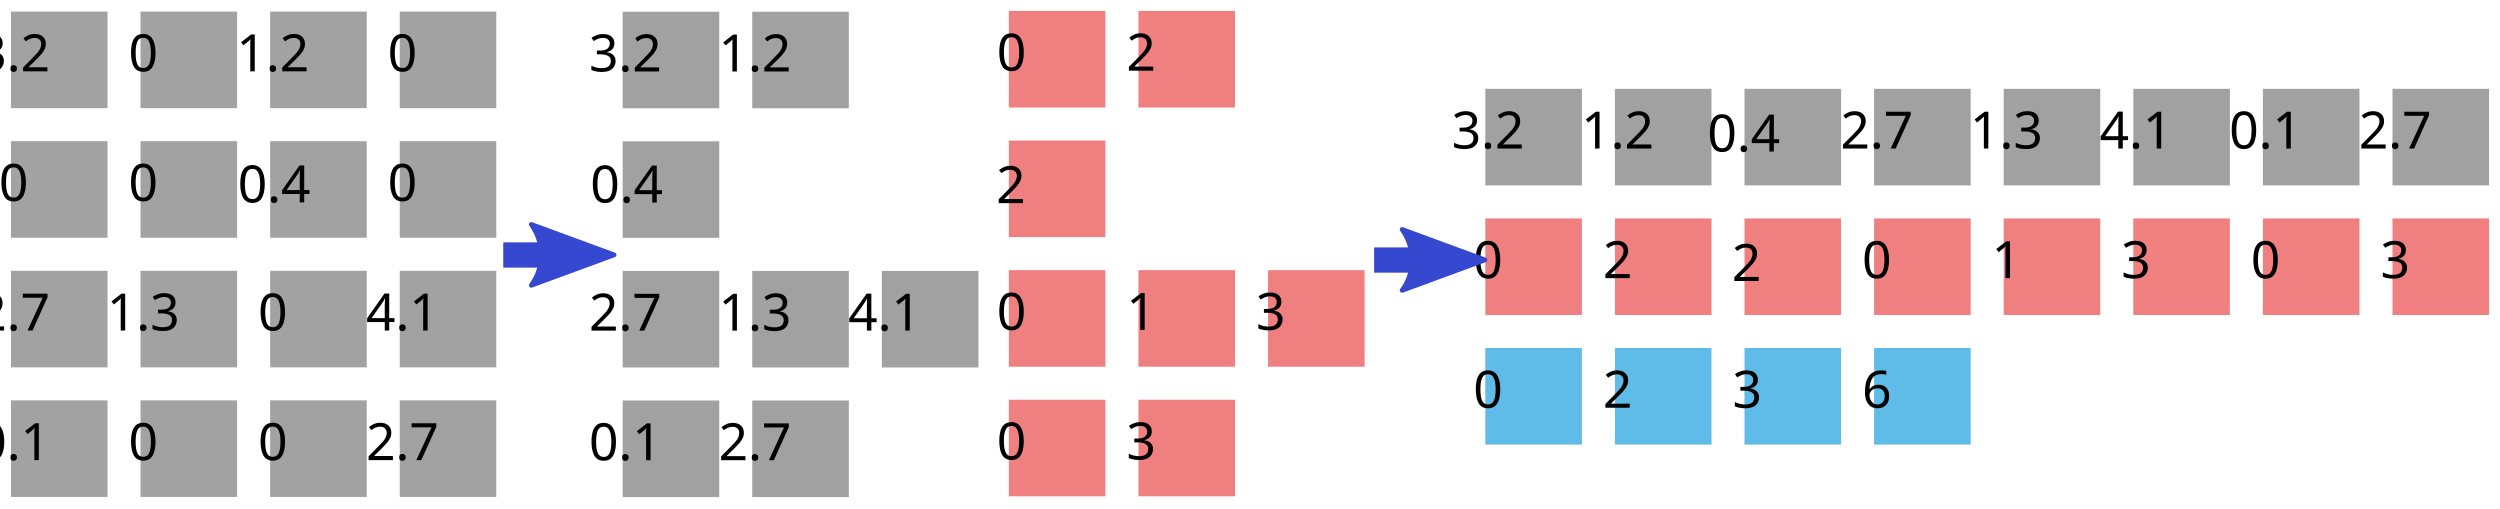
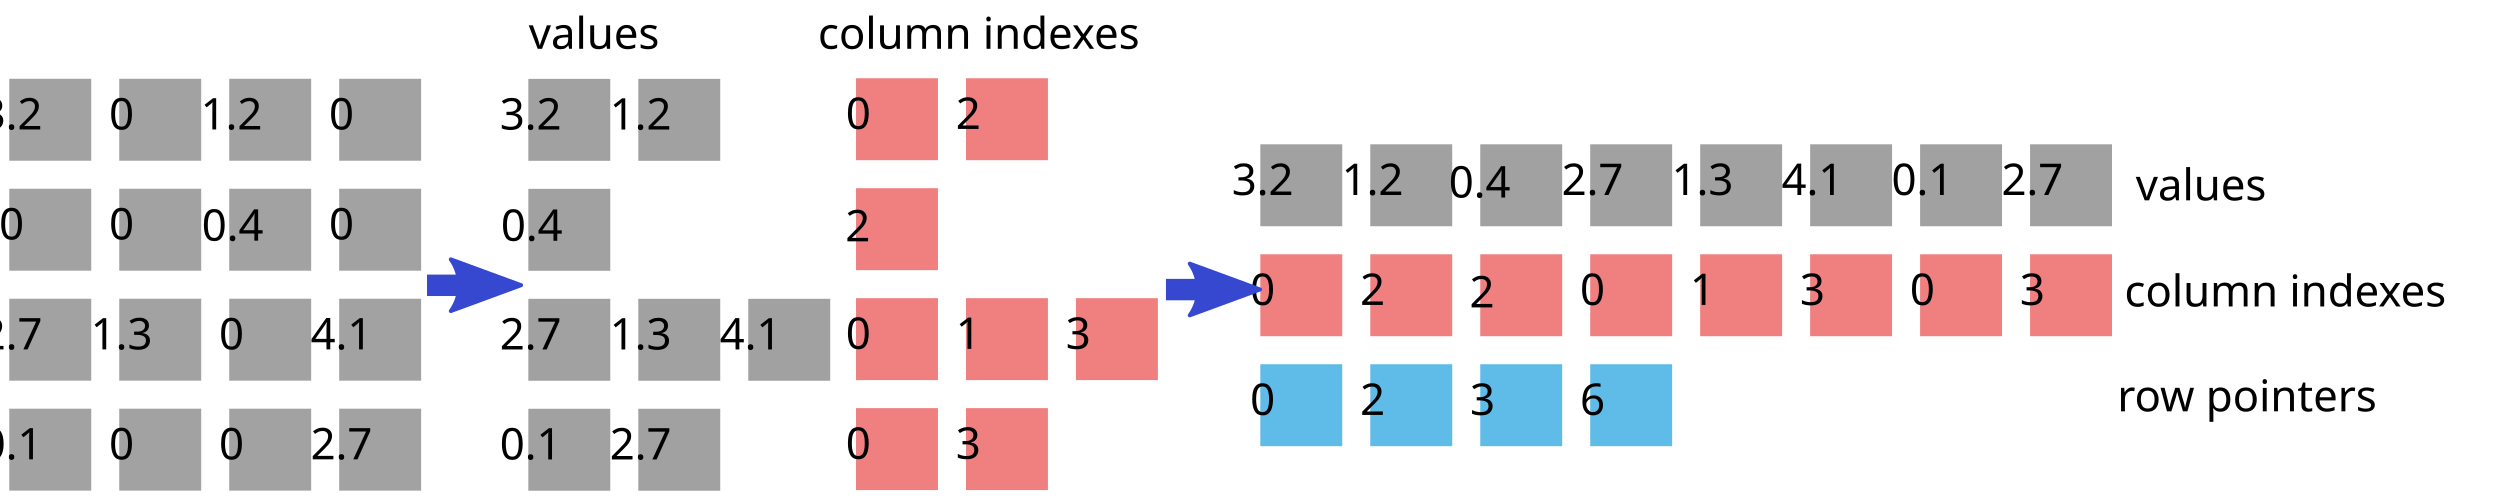
- <svg xmlns="http://www.w3.org/2000/svg" width="296.98mm" height="60.348mm" viewBox="0 0 296.98 60.348" version="1.1" id="svg8">
+ <svg xmlns="http://www.w3.org/2000/svg" width="350mm" height="70mm" viewBox="0 0 350 70" version="1.1" id="svg8">
  <defs id="defs2">
    <marker orient="auto" refY="0" refX="0" id="Arrow2Send" style="overflow:visible">
      <path id="path1296" style="fill:#3647d0;fill-opacity:1;fill-rule:evenodd;stroke:#3647d0;stroke-width:0.625;stroke-linejoin:round;stroke-opacity:1" d="M 8.719,4.034 -2.207,0.016 8.719,-4.002 c -1.745,2.372 -1.735,5.617 -6e-7,8.035 z" transform="matrix(-0.3,0,0,-0.3,0.69,0)" />
    </marker>
    <marker orient="auto" refY="0" refX="0" id="Arrow2Send-3" style="overflow:visible">
      <path id="path1296-6" style="fill:#3647d0;fill-opacity:1;fill-rule:evenodd;stroke:#3647d0;stroke-width:0.625;stroke-linejoin:round;stroke-opacity:1" d="M 8.719,4.034 -2.207,0.016 8.719,-4.002 c -1.745,2.372 -1.735,5.617 -6e-7,8.035 z" transform="matrix(-0.3,0,0,-0.3,0.69,0)" />
    </marker>
  </defs>
-   <g id="layer1" transform="translate(-0.02229571,-86.60197)">
+   <g id="layer1" transform="translate(-0.02229571,-76.94989)">
    <g id="g5578" style="opacity:0.99">
      <rect style="opacity:0.99;fill:#a0a0a0;fill-opacity:1;stroke:#000000;stroke-width:2.601;stroke-linejoin:round;stroke-miterlimit:4;stroke-dasharray:none;stroke-opacity:0" id="rect5243" width="11.471" height="11.471" x="1.323" y="87.979" />
      <text xml:space="preserve" style="font-style:normal;font-weight:normal;font-size:6.118px;line-height:125%;font-family:sans-serif;text-align:center;letter-spacing:0px;word-spacing:0px;text-anchor:middle;fill:#000000;fill-opacity:1;stroke:none;stroke-width:1.147px;stroke-linecap:butt;stroke-linejoin:miter;stroke-opacity:1" x="7.212" y="95.075" id="text5247">
        <tspan id="tspan5245" x="7.212" y="95.075" style="stroke-width:1.147px">3.2</tspan>
      </text>
    </g>
    <g id="g5598" transform="translate(0,-0.08429011)" style="opacity:0.99">
      <rect style="opacity:0.99;fill:#a0a0a0;fill-opacity:1;stroke:#000000;stroke-width:2.601;stroke-linejoin:round;stroke-miterlimit:4;stroke-dasharray:none;stroke-opacity:0" id="rect5251" width="11.471" height="11.471" x="1.323" y="103.458" />
      <text xml:space="preserve" style="font-style:normal;font-weight:normal;font-size:6.118px;line-height:125%;font-family:sans-serif;text-align:center;letter-spacing:0px;word-spacing:0px;text-anchor:middle;fill:#000000;fill-opacity:1;stroke:none;stroke-width:1.147px;stroke-linecap:butt;stroke-linejoin:miter;stroke-opacity:1" x="7.212" y="110.554" id="text5255">
        <tspan id="tspan5253" x="7.212" y="110.554" style="stroke-width:1.147px">0</tspan>
      </text>
    </g>
    <g id="g5643" transform="translate(0,-0.168565)" style="opacity:0.99">
      <rect style="opacity:0.99;fill:#a0a0a0;fill-opacity:1;stroke:#000000;stroke-width:2.601;stroke-linejoin:round;stroke-miterlimit:4;stroke-dasharray:none;stroke-opacity:0" id="rect5259" width="11.471" height="11.471" x="1.323" y="118.938" />
      <text xml:space="preserve" style="font-style:normal;font-weight:normal;font-size:6.118px;line-height:125%;font-family:sans-serif;text-align:center;letter-spacing:0px;word-spacing:0px;text-anchor:middle;fill:#000000;fill-opacity:1;stroke:none;stroke-width:1.147px;stroke-linecap:butt;stroke-linejoin:miter;stroke-opacity:1" x="7.212" y="126.033" id="text5263">
        <tspan id="tspan5261" x="7.212" y="126.033" style="stroke-width:1.147px">2.7</tspan>
      </text>
    </g>
    <g id="g5638" transform="translate(0,-0.2528474)" style="opacity:0.99">
      <rect style="opacity:0.99;fill:#a0a0a0;fill-opacity:1;stroke:#000000;stroke-width:2.601;stroke-linejoin:round;stroke-miterlimit:4;stroke-dasharray:none;stroke-opacity:0" id="rect5267" width="11.471" height="11.471" x="1.323" y="134.417" />
      <text xml:space="preserve" style="font-style:normal;font-weight:normal;font-size:6.118px;line-height:125%;font-family:sans-serif;text-align:center;letter-spacing:0px;word-spacing:0px;text-anchor:middle;fill:#000000;fill-opacity:1;stroke:none;stroke-width:1.147px;stroke-linecap:butt;stroke-linejoin:miter;stroke-opacity:1" x="7.212" y="141.513" id="text5271">
        <tspan id="tspan5269" x="7.212" y="141.513" style="stroke-width:1.147px">0.1</tspan>
      </text>
    </g>
    <g id="g5583" transform="translate(-0.08428379)" style="opacity:0.99">
      <rect style="opacity:0.99;fill:#a0a0a0;fill-opacity:1;stroke:#000000;stroke-width:2.601;stroke-linejoin:round;stroke-miterlimit:4;stroke-dasharray:none;stroke-opacity:0" id="rect5275" width="11.471" height="11.471" x="16.802" y="87.979" />
      <text xml:space="preserve" style="font-style:normal;font-weight:normal;font-size:6.118px;line-height:125%;font-family:sans-serif;text-align:center;letter-spacing:0px;word-spacing:0px;text-anchor:middle;fill:#000000;fill-opacity:1;stroke:none;stroke-width:1.147px;stroke-linecap:butt;stroke-linejoin:miter;stroke-opacity:1" x="22.691" y="95.075" id="text5279">
        <tspan id="tspan5277" x="22.691" y="95.075" style="stroke-width:1.147px">0</tspan>
      </text>
    </g>
    <g id="g7187" style="opacity:0.99">
      <rect style="opacity:0.99;fill:#a0a0a0;fill-opacity:1;stroke:#000000;stroke-width:2.601;stroke-linejoin:round;stroke-miterlimit:4;stroke-dasharray:none;stroke-opacity:0" id="rect5283" width="11.471" height="11.471" x="16.718" y="103.374" />
      <text xml:space="preserve" style="font-style:normal;font-weight:normal;font-size:6.118px;line-height:125%;font-family:sans-serif;text-align:center;letter-spacing:0px;word-spacing:0px;text-anchor:middle;fill:#000000;fill-opacity:1;stroke:none;stroke-width:1.147px;stroke-linecap:butt;stroke-linejoin:miter;stroke-opacity:1" x="22.607" y="110.47" id="text5287">
        <tspan id="tspan5285" x="22.607" y="110.47" style="stroke-width:1.147px">0</tspan>
      </text>
    </g>
    <g id="g5648" transform="translate(-0.08428379,-0.168565)" style="opacity:0.99">
      <rect style="opacity:0.99;fill:#a0a0a0;fill-opacity:1;stroke:#000000;stroke-width:2.601;stroke-linejoin:round;stroke-miterlimit:4;stroke-dasharray:none;stroke-opacity:0" id="rect5291" width="11.471" height="11.471" x="16.802" y="118.938" />
      <text xml:space="preserve" style="font-style:normal;font-weight:normal;font-size:6.118px;line-height:125%;font-family:sans-serif;text-align:center;letter-spacing:0px;word-spacing:0px;text-anchor:middle;fill:#000000;fill-opacity:1;stroke:none;stroke-width:1.147px;stroke-linecap:butt;stroke-linejoin:miter;stroke-opacity:1" x="22.691" y="126.033" id="text5295">
        <tspan id="tspan5293" x="22.691" y="126.033" style="stroke-width:1.147px">1.3</tspan>
      </text>
    </g>
    <g id="g5633" transform="translate(-0.08428379,-0.2528474)" style="opacity:0.99">
      <rect style="opacity:0.99;fill:#a0a0a0;fill-opacity:1;stroke:#000000;stroke-width:2.601;stroke-linejoin:round;stroke-miterlimit:4;stroke-dasharray:none;stroke-opacity:0" id="rect5299" width="11.471" height="11.471" x="16.802" y="134.417" />
      <text xml:space="preserve" style="font-style:normal;font-weight:normal;font-size:6.118px;line-height:125%;font-family:sans-serif;text-align:center;letter-spacing:0px;word-spacing:0px;text-anchor:middle;fill:#000000;fill-opacity:1;stroke:none;stroke-width:1.147px;stroke-linecap:butt;stroke-linejoin:miter;stroke-opacity:1" x="22.691" y="141.513" id="text5303">
        <tspan id="tspan5301" x="22.691" y="141.513" style="stroke-width:1.147px">0</tspan>
      </text>
    </g>
    <g id="g5588" transform="translate(-0.1685663)" style="opacity:0.99">
      <rect style="opacity:0.99;fill:#a0a0a0;fill-opacity:1;stroke:#000000;stroke-width:2.601;stroke-linejoin:round;stroke-miterlimit:4;stroke-dasharray:none;stroke-opacity:0" id="rect5307" width="11.471" height="11.471" x="32.281" y="87.979" />
      <text xml:space="preserve" style="font-style:normal;font-weight:normal;font-size:6.118px;line-height:125%;font-family:sans-serif;text-align:center;letter-spacing:0px;word-spacing:0px;text-anchor:middle;fill:#000000;fill-opacity:1;stroke:none;stroke-width:1.147px;stroke-linecap:butt;stroke-linejoin:miter;stroke-opacity:1" x="38.17" y="95.075" id="text5311">
        <tspan id="tspan5309" x="38.17" y="95.075" style="stroke-width:1.147px">1.2</tspan>
      </text>
    </g>
    <g id="g7182" transform="translate(0.1564116,0.1781458)" style="opacity:0.99">
      <rect y="103.196" x="31.956" height="11.471" width="11.471" id="rect7177" style="opacity:0.99;fill:#a0a0a0;fill-opacity:1;stroke:#000000;stroke-width:2.601;stroke-linejoin:round;stroke-miterlimit:4;stroke-dasharray:none;stroke-opacity:0" />
      <text xml:space="preserve" style="font-style:normal;font-weight:normal;font-size:6.118px;line-height:125%;font-family:sans-serif;text-align:center;letter-spacing:0px;word-spacing:0px;text-anchor:middle;fill:#000000;fill-opacity:1;stroke:none;stroke-width:1.147px;stroke-linecap:butt;stroke-linejoin:miter;stroke-opacity:0" x="38.002" y="110.47" id="text5319">
        <tspan id="tspan5317" x="38.002" y="110.47" style="stroke:none;stroke-width:1.147px;stroke-opacity:0">0.4</tspan>
      </text>
    </g>
    <g id="g5653" transform="translate(-0.1685663,-0.168565)" style="opacity:0.99">
      <rect style="opacity:0.99;fill:#a0a0a0;fill-opacity:1;stroke:#000000;stroke-width:2.601;stroke-linejoin:round;stroke-miterlimit:4;stroke-dasharray:none;stroke-opacity:0" id="rect5323" width="11.471" height="11.471" x="32.281" y="118.938" />
      <text xml:space="preserve" style="font-style:normal;font-weight:normal;font-size:6.118px;line-height:125%;font-family:sans-serif;text-align:center;letter-spacing:0px;word-spacing:0px;text-anchor:middle;fill:#000000;fill-opacity:1;stroke:none;stroke-width:1.147px;stroke-linecap:butt;stroke-linejoin:miter;stroke-opacity:1" x="38.17" y="126.033" id="text5327">
        <tspan id="tspan5325" x="38.17" y="126.033" style="stroke-width:1.147px">0</tspan>
      </text>
    </g>
    <g id="g5628" transform="translate(-0.1685663,-0.2528474)" style="opacity:0.99">
      <rect style="opacity:0.99;fill:#a0a0a0;fill-opacity:1;stroke:#000000;stroke-width:2.601;stroke-linejoin:round;stroke-miterlimit:4;stroke-dasharray:none;stroke-opacity:0" id="rect5331" width="11.471" height="11.471" x="32.281" y="134.417" />
      <text xml:space="preserve" style="font-style:normal;font-weight:normal;font-size:6.118px;line-height:125%;font-family:sans-serif;text-align:center;letter-spacing:0px;word-spacing:0px;text-anchor:middle;fill:#000000;fill-opacity:1;stroke:none;stroke-width:1.147px;stroke-linecap:butt;stroke-linejoin:miter;stroke-opacity:1" x="38.17" y="141.513" id="text5335">
        <tspan id="tspan5333" x="38.17" y="141.513" style="stroke-width:1.147px">0</tspan>
      </text>
    </g>
    <g id="g5593" transform="translate(-0.2528487)" style="opacity:0.99">
      <rect style="opacity:0.99;fill:#a0a0a0;fill-opacity:1;stroke:#000000;stroke-width:2.601;stroke-linejoin:round;stroke-miterlimit:4;stroke-dasharray:none;stroke-opacity:0" id="rect5339" width="11.471" height="11.471" x="47.761" y="87.979" />
      <text xml:space="preserve" style="font-style:normal;font-weight:normal;font-size:6.118px;line-height:125%;font-family:sans-serif;text-align:center;letter-spacing:0px;word-spacing:0px;text-anchor:middle;fill:#000000;fill-opacity:1;stroke:none;stroke-width:1.147px;stroke-linecap:butt;stroke-linejoin:miter;stroke-opacity:1" x="53.649" y="95.075" id="text5343">
        <tspan id="tspan5341" x="53.649" y="95.075" style="stroke-width:1.147px">0</tspan>
      </text>
    </g>
    <g id="g5613" transform="translate(-0.2528487,-0.08429011)" style="opacity:0.99">
      <rect style="opacity:0.99;fill:#a0a0a0;fill-opacity:1;stroke:#000000;stroke-width:2.601;stroke-linejoin:round;stroke-miterlimit:4;stroke-dasharray:none;stroke-opacity:0" id="rect5347" width="11.471" height="11.471" x="47.761" y="103.458" />
      <text xml:space="preserve" style="font-style:normal;font-weight:normal;font-size:6.118px;line-height:125%;font-family:sans-serif;text-align:center;letter-spacing:0px;word-spacing:0px;text-anchor:middle;fill:#000000;fill-opacity:1;stroke:none;stroke-width:1.147px;stroke-linecap:butt;stroke-linejoin:miter;stroke-opacity:1" x="53.649" y="110.554" id="text5351">
        <tspan id="tspan5349" x="53.649" y="110.554" style="stroke-width:1.147px">0</tspan>
      </text>
    </g>
    <g id="g5618" transform="translate(-0.2528487,-0.168565)" style="opacity:0.99">
      <rect style="opacity:0.99;fill:#a0a0a0;fill-opacity:1;stroke:#000000;stroke-width:2.601;stroke-linejoin:round;stroke-miterlimit:4;stroke-dasharray:none;stroke-opacity:0" id="rect5355" width="11.471" height="11.471" x="47.761" y="118.938" />
      <text xml:space="preserve" style="font-style:normal;font-weight:normal;font-size:6.118px;line-height:125%;font-family:sans-serif;text-align:center;letter-spacing:0px;word-spacing:0px;text-anchor:middle;fill:#000000;fill-opacity:1;stroke:none;stroke-width:1.147px;stroke-linecap:butt;stroke-linejoin:miter;stroke-opacity:1" x="53.649" y="126.033" id="text5359">
        <tspan id="tspan5357" x="53.649" y="126.033" style="stroke-width:1.147px">4.1</tspan>
      </text>
    </g>
    <g id="g5623" transform="translate(-0.2528487,-0.2528474)" style="opacity:0.99">
      <rect style="opacity:0.99;fill:#a0a0a0;fill-opacity:1;stroke:#000000;stroke-width:2.601;stroke-linejoin:round;stroke-miterlimit:4;stroke-dasharray:none;stroke-opacity:0" id="rect5363" width="11.471" height="11.471" x="47.761" y="134.417" />
      <text xml:space="preserve" style="font-style:normal;font-weight:normal;font-size:6.118px;line-height:125%;font-family:sans-serif;text-align:center;letter-spacing:0px;word-spacing:0px;text-anchor:middle;fill:#000000;fill-opacity:1;stroke:none;stroke-width:1.147px;stroke-linecap:butt;stroke-linejoin:miter;stroke-opacity:1" x="53.649" y="141.513" id="text5367">
        <tspan id="tspan5365" x="53.649" y="141.513" style="stroke-width:1.147px">2.7</tspan>
      </text>
    </g>
    <g id="g7787" transform="translate(72.66766,0.01461074)">
      <rect y="87.979" x="1.323" height="11.471" width="11.471" id="rect7781" style="opacity:0.99;fill:#a0a0a0;fill-opacity:1;stroke:#000000;stroke-width:2.601;stroke-linejoin:round;stroke-miterlimit:4;stroke-dasharray:none;stroke-opacity:0" />
      <text id="text7785" y="95.075" x="7.212" style="font-style:normal;font-weight:normal;font-size:6.118px;line-height:125%;font-family:sans-serif;text-align:center;letter-spacing:0px;word-spacing:0px;text-anchor:middle;fill:#000000;fill-opacity:1;stroke:none;stroke-width:1.147px;stroke-linecap:butt;stroke-linejoin:miter;stroke-opacity:1" xml:space="preserve">
        <tspan style="stroke-width:1.147px" y="95.075" x="7.212" id="tspan7783">3.2</tspan>
      </text>
    </g>
    <g transform="translate(72.66766,-0.1539543)" id="g7795">
      <rect y="118.938" x="1.323" height="11.471" width="11.471" id="rect7789" style="opacity:0.99;fill:#a0a0a0;fill-opacity:1;stroke:#000000;stroke-width:2.601;stroke-linejoin:round;stroke-miterlimit:4;stroke-dasharray:none;stroke-opacity:0" />
      <text id="text7793" y="126.033" x="7.212" style="font-style:normal;font-weight:normal;font-size:6.118px;line-height:125%;font-family:sans-serif;text-align:center;letter-spacing:0px;word-spacing:0px;text-anchor:middle;fill:#000000;fill-opacity:1;stroke:none;stroke-width:1.147px;stroke-linecap:butt;stroke-linejoin:miter;stroke-opacity:1" xml:space="preserve">
        <tspan style="stroke-width:1.147px" y="126.033" x="7.212" id="tspan7791">2.7</tspan>
      </text>
    </g>
    <g transform="translate(72.66766,-0.2382373)" id="g7803">
      <rect y="134.417" x="1.323" height="11.471" width="11.471" id="rect7797" style="opacity:0.99;fill:#a0a0a0;fill-opacity:1;stroke:#000000;stroke-width:2.601;stroke-linejoin:round;stroke-miterlimit:4;stroke-dasharray:none;stroke-opacity:0" />
      <text id="text7801" y="141.513" x="7.212" style="font-style:normal;font-weight:normal;font-size:6.118px;line-height:125%;font-family:sans-serif;text-align:center;letter-spacing:0px;word-spacing:0px;text-anchor:middle;fill:#000000;fill-opacity:1;stroke:none;stroke-width:1.147px;stroke-linecap:butt;stroke-linejoin:miter;stroke-opacity:1" xml:space="preserve">
        <tspan style="stroke-width:1.147px" y="141.513" x="7.212" id="tspan7799">0.1</tspan>
      </text>
    </g>
    <g transform="translate(72.58338,-0.1539543)" id="g7811">
      <rect y="118.938" x="16.802" height="11.471" width="11.471" id="rect7805" style="opacity:0.99;fill:#a0a0a0;fill-opacity:1;stroke:#000000;stroke-width:2.601;stroke-linejoin:round;stroke-miterlimit:4;stroke-dasharray:none;stroke-opacity:0" />
      <text id="text7809" y="126.033" x="22.691" style="font-style:normal;font-weight:normal;font-size:6.118px;line-height:125%;font-family:sans-serif;text-align:center;letter-spacing:0px;word-spacing:0px;text-anchor:middle;fill:#000000;fill-opacity:1;stroke:none;stroke-width:1.147px;stroke-linecap:butt;stroke-linejoin:miter;stroke-opacity:1" xml:space="preserve">
        <tspan style="stroke-width:1.147px" y="126.033" x="22.691" id="tspan7807">1.3</tspan>
      </text>
    </g>
    <g transform="translate(57.1042,0.01461074)" id="g7819">
      <rect y="87.979" x="32.281" height="11.471" width="11.471" id="rect7813" style="opacity:0.99;fill:#a0a0a0;fill-opacity:1;stroke:#000000;stroke-width:2.601;stroke-linejoin:round;stroke-miterlimit:4;stroke-dasharray:none;stroke-opacity:0" />
      <text id="text7817" y="95.075" x="38.17" style="font-style:normal;font-weight:normal;font-size:6.118px;line-height:125%;font-family:sans-serif;text-align:center;letter-spacing:0px;word-spacing:0px;text-anchor:middle;fill:#000000;fill-opacity:1;stroke:none;stroke-width:1.147px;stroke-linecap:butt;stroke-linejoin:miter;stroke-opacity:1" xml:space="preserve">
        <tspan style="stroke-width:1.147px" y="95.075" x="38.17" id="tspan7815">1.2</tspan>
      </text>
    </g>
    <g transform="translate(-122.5364,-2.33123)" id="g7827">
      <rect style="opacity:0.99;fill:#a0a0a0;fill-opacity:1;stroke:#000000;stroke-width:2.601;stroke-linejoin:round;stroke-miterlimit:4;stroke-dasharray:none;stroke-opacity:0" id="rect7821" width="11.471" height="11.471" x="196.527" y="105.72" />
      <text id="text7825" y="112.994" x="202.572" style="font-style:normal;font-weight:normal;font-size:6.118px;line-height:125%;font-family:sans-serif;text-align:center;letter-spacing:0px;word-spacing:0px;text-anchor:middle;fill:#000000;fill-opacity:1;stroke:none;stroke-width:1.147px;stroke-linecap:butt;stroke-linejoin:miter;stroke-opacity:0" xml:space="preserve">
        <tspan style="stroke:none;stroke-width:1.147px;stroke-opacity:0" y="112.994" x="202.572" id="tspan7823">0.4</tspan>
      </text>
    </g>
    <g transform="translate(57.01991,-0.1539543)" id="g7835">
      <rect y="118.938" x="47.761" height="11.471" width="11.471" id="rect7829" style="opacity:0.99;fill:#a0a0a0;fill-opacity:1;stroke:#000000;stroke-width:2.601;stroke-linejoin:round;stroke-miterlimit:4;stroke-dasharray:none;stroke-opacity:0" />
      <text id="text7833" y="126.033" x="53.649" style="font-style:normal;font-weight:normal;font-size:6.118px;line-height:125%;font-family:sans-serif;text-align:center;letter-spacing:0px;word-spacing:0px;text-anchor:middle;fill:#000000;fill-opacity:1;stroke:none;stroke-width:1.147px;stroke-linecap:butt;stroke-linejoin:miter;stroke-opacity:1" xml:space="preserve">
        <tspan style="stroke-width:1.147px" y="126.033" x="53.649" id="tspan7831">4.1</tspan>
      </text>
    </g>
    <g transform="translate(41.62501,-0.2382373)" id="g7843">
      <rect y="134.417" x="47.761" height="11.471" width="11.471" id="rect7837" style="opacity:0.99;fill:#a0a0a0;fill-opacity:1;stroke:#000000;stroke-width:2.601;stroke-linejoin:round;stroke-miterlimit:4;stroke-dasharray:none;stroke-opacity:0" />
      <text id="text7841" y="141.513" x="53.649" style="font-style:normal;font-weight:normal;font-size:6.118px;line-height:125%;font-family:sans-serif;text-align:center;letter-spacing:0px;word-spacing:0px;text-anchor:middle;fill:#000000;fill-opacity:1;stroke:none;stroke-width:1.147px;stroke-linecap:butt;stroke-linejoin:miter;stroke-opacity:1" xml:space="preserve">
        <tspan style="stroke-width:1.147px" y="141.513" x="53.649" id="tspan7839">2.7</tspan>
      </text>
    </g>
    <g transform="translate(116.3665,-109.5831)" id="g7907">
      <rect y="197.486" x="3.499" height="11.471" width="11.471" id="rect7901" style="opacity:0.99;fill:#f07e7e;fill-opacity:1;stroke:#000000;stroke-width:2.601;stroke-linejoin:round;stroke-miterlimit:4;stroke-dasharray:none;stroke-opacity:0" />
      <text id="text7905" y="204.582" x="9.388" style="font-style:normal;font-weight:normal;font-size:6.118px;line-height:125%;font-family:sans-serif;text-align:center;letter-spacing:0px;word-spacing:0px;text-anchor:middle;fill:#000000;fill-opacity:1;stroke:none;stroke-width:1.147px;stroke-linecap:butt;stroke-linejoin:miter;stroke-opacity:1" xml:space="preserve">
        <tspan style="stroke-width:1.147px" y="204.582" x="9.388" id="tspan7903">0</tspan>
      </text>
    </g>
    <g transform="translate(70.18184,-78.79333)" id="g7915">
      <rect y="197.486" x="49.683" height="11.471" width="11.471" id="rect7909" style="opacity:0.99;fill:#f07e7e;fill-opacity:1;stroke:#000000;stroke-width:2.601;stroke-linejoin:round;stroke-miterlimit:4;stroke-dasharray:none;stroke-opacity:0" />
      <text id="text7913" y="204.582" x="55.572" style="font-style:normal;font-weight:normal;font-size:6.118px;line-height:125%;font-family:sans-serif;text-align:center;letter-spacing:0px;word-spacing:0px;text-anchor:middle;fill:#000000;fill-opacity:1;stroke:none;stroke-width:1.147px;stroke-linecap:butt;stroke-linejoin:miter;stroke-opacity:1" xml:space="preserve">
        <tspan style="stroke-width:1.147px" y="204.582" x="55.572" id="tspan7911">0</tspan>
      </text>
    </g>
    <g transform="translate(23.99717,-63.39842)" id="g7923">
      <rect y="197.486" x="95.868" height="11.471" width="11.471" id="rect7917" style="opacity:0.99;fill:#f07e7e;fill-opacity:1;stroke:#000000;stroke-width:2.601;stroke-linejoin:round;stroke-miterlimit:4;stroke-dasharray:none;stroke-opacity:0" />
      <text id="text7921" y="204.582" x="101.757" style="font-style:normal;font-weight:normal;font-size:6.118px;line-height:125%;font-family:sans-serif;text-align:center;letter-spacing:0px;word-spacing:0px;text-anchor:middle;fill:#000000;fill-opacity:1;stroke:none;stroke-width:1.147px;stroke-linecap:butt;stroke-linejoin:miter;stroke-opacity:1" xml:space="preserve">
        <tspan style="stroke-width:1.147px" y="204.582" x="101.757" id="tspan7919">0</tspan>
      </text>
    </g>
    <g transform="translate(70.18184,-78.79333)" id="g7931">
      <rect y="197.486" x="65.078" height="11.471" width="11.471" id="rect7925" style="opacity:0.99;fill:#f07e7e;fill-opacity:1;stroke:#000000;stroke-width:2.601;stroke-linejoin:round;stroke-miterlimit:4;stroke-dasharray:none;stroke-opacity:0" />
      <text id="text7929" y="204.582" x="70.967" style="font-style:normal;font-weight:normal;font-size:6.118px;line-height:125%;font-family:sans-serif;text-align:center;letter-spacing:0px;word-spacing:0px;text-anchor:middle;fill:#000000;fill-opacity:1;stroke:none;stroke-width:1.147px;stroke-linecap:butt;stroke-linejoin:miter;stroke-opacity:1" xml:space="preserve">
        <tspan style="stroke-width:1.147px" y="204.582" x="70.967" id="tspan7927">1</tspan>
      </text>
    </g>
    <g transform="translate(-92.93023,-5.659232)" id="g7939">
      <rect y="93.562" x="228.191" height="11.471" width="11.471" id="rect7933" style="opacity:0.99;fill:#f07e7e;fill-opacity:1;stroke:#000000;stroke-width:2.601;stroke-linejoin:round;stroke-miterlimit:4;stroke-dasharray:none;stroke-opacity:0" />
      <text id="text7937" y="100.658" x="234.079" style="font-style:normal;font-weight:normal;font-size:6.118px;line-height:125%;font-family:sans-serif;text-align:center;letter-spacing:0px;word-spacing:0px;text-anchor:middle;fill:#000000;fill-opacity:1;stroke:none;stroke-width:1.147px;stroke-linecap:butt;stroke-linejoin:miter;stroke-opacity:1" xml:space="preserve">
        <tspan style="stroke-width:1.147px" y="100.658" x="234.079" id="tspan7935">2</tspan>
      </text>
    </g>
    <g transform="translate(85.57675,-94.18824)" id="g7947">
      <rect y="197.486" x="34.289" height="11.471" width="11.471" id="rect7941" style="opacity:0.99;fill:#f07e7e;fill-opacity:1;stroke:#000000;stroke-width:2.601;stroke-linejoin:round;stroke-miterlimit:4;stroke-dasharray:none;stroke-opacity:0" />
      <text id="text7945" y="204.923" x="40.103" style="font-style:normal;font-weight:normal;font-size:6.118px;line-height:125%;font-family:sans-serif;text-align:center;letter-spacing:0px;word-spacing:0px;text-anchor:middle;fill:#000000;fill-opacity:1;stroke:none;stroke-width:1.147px;stroke-linecap:butt;stroke-linejoin:miter;stroke-opacity:0" xml:space="preserve">
        <tspan style="stroke:none;stroke-width:1.147px;stroke-opacity:0" y="204.923" x="40.103" id="tspan7943">2</tspan>
      </text>
    </g>
    <g transform="translate(70.18184,-78.79333)" id="g7955">
      <rect y="197.486" x="80.473" height="11.471" width="11.471" id="rect7949" style="opacity:0.99;fill:#f07e7e;fill-opacity:1;stroke:#000000;stroke-width:2.601;stroke-linejoin:round;stroke-miterlimit:4;stroke-dasharray:none;stroke-opacity:0" />
      <text id="text7953" y="204.582" x="86.362" style="font-style:normal;font-weight:normal;font-size:6.118px;line-height:125%;font-family:sans-serif;text-align:center;letter-spacing:0px;word-spacing:0px;text-anchor:middle;fill:#000000;fill-opacity:1;stroke:none;stroke-width:1.147px;stroke-linecap:butt;stroke-linejoin:miter;stroke-opacity:1" xml:space="preserve">
        <tspan style="stroke-width:1.147px" y="204.582" x="86.362" id="tspan7951">3</tspan>
      </text>
    </g>
    <g transform="translate(23.99717,-63.39842)" id="g7963">
      <rect y="197.486" x="111.263" height="11.471" width="11.471" id="rect7957" style="opacity:0.99;fill:#f07e7e;fill-opacity:1;stroke:#000000;stroke-width:2.601;stroke-linejoin:round;stroke-miterlimit:4;stroke-dasharray:none;stroke-opacity:0" />
      <text id="text7961" y="204.582" x="117.152" style="font-style:normal;font-weight:normal;font-size:6.118px;line-height:125%;font-family:sans-serif;text-align:center;letter-spacing:0px;word-spacing:0px;text-anchor:middle;fill:#000000;fill-opacity:1;stroke:none;stroke-width:1.147px;stroke-linecap:butt;stroke-linejoin:miter;stroke-opacity:1" xml:space="preserve">
        <tspan style="stroke-width:1.147px" y="204.582" x="117.152" id="tspan7959">3</tspan>
      </text>
    </g>
    <g id="g8043" transform="translate(172.9678,-84.93741)">
      <rect style="opacity:0.99;fill:#f07e7e;fill-opacity:1;stroke:#000000;stroke-width:2.601;stroke-linejoin:round;stroke-miterlimit:4;stroke-dasharray:none;stroke-opacity:0" id="rect8037" width="11.471" height="11.471" x="3.499" y="197.486" />
      <text xml:space="preserve" style="font-style:normal;font-weight:normal;font-size:6.118px;line-height:125%;font-family:sans-serif;text-align:center;letter-spacing:0px;word-spacing:0px;text-anchor:middle;fill:#000000;fill-opacity:1;stroke:none;stroke-width:1.147px;stroke-linecap:butt;stroke-linejoin:miter;stroke-opacity:1" x="9.388" y="204.582" id="text8041">
        <tspan id="tspan8039" x="9.388" y="204.582" style="stroke-width:1.147px">0</tspan>
      </text>
    </g>
    <g id="g8051" transform="translate(172.9678,-84.93741)">
      <rect style="opacity:0.99;fill:#f07e7e;fill-opacity:1;stroke:#000000;stroke-width:2.601;stroke-linejoin:round;stroke-miterlimit:4;stroke-dasharray:none;stroke-opacity:0" id="rect8045" width="11.471" height="11.471" x="49.683" y="197.486" />
      <text xml:space="preserve" style="font-style:normal;font-weight:normal;font-size:6.118px;line-height:125%;font-family:sans-serif;text-align:center;letter-spacing:0px;word-spacing:0px;text-anchor:middle;fill:#000000;fill-opacity:1;stroke:none;stroke-width:1.147px;stroke-linecap:butt;stroke-linejoin:miter;stroke-opacity:1" x="55.572" y="204.582" id="text8049">
        <tspan id="tspan8047" x="55.572" y="204.582" style="stroke-width:1.147px">0</tspan>
      </text>
    </g>
    <g id="g8059" transform="translate(172.9678,-84.93741)">
      <rect style="opacity:0.99;fill:#f07e7e;fill-opacity:1;stroke:#000000;stroke-width:2.601;stroke-linejoin:round;stroke-miterlimit:4;stroke-dasharray:none;stroke-opacity:0" id="rect8053" width="11.471" height="11.471" x="95.868" y="197.486" />
      <text xml:space="preserve" style="font-style:normal;font-weight:normal;font-size:6.118px;line-height:125%;font-family:sans-serif;text-align:center;letter-spacing:0px;word-spacing:0px;text-anchor:middle;fill:#000000;fill-opacity:1;stroke:none;stroke-width:1.147px;stroke-linecap:butt;stroke-linejoin:miter;stroke-opacity:1" x="101.757" y="204.582" id="text8057">
        <tspan id="tspan8055" x="101.757" y="204.582" style="stroke-width:1.147px">0</tspan>
      </text>
    </g>
    <g id="g8067" transform="translate(172.9678,-84.93741)">
      <rect style="opacity:0.99;fill:#f07e7e;fill-opacity:1;stroke:#000000;stroke-width:2.601;stroke-linejoin:round;stroke-miterlimit:4;stroke-dasharray:none;stroke-opacity:0" id="rect8061" width="11.471" height="11.471" x="65.078" y="197.486" />
      <text xml:space="preserve" style="font-style:normal;font-weight:normal;font-size:6.118px;line-height:125%;font-family:sans-serif;text-align:center;letter-spacing:0px;word-spacing:0px;text-anchor:middle;fill:#000000;fill-opacity:1;stroke:none;stroke-width:1.147px;stroke-linecap:butt;stroke-linejoin:miter;stroke-opacity:1" x="70.967" y="204.582" id="text8065">
        <tspan id="tspan8063" x="70.967" y="204.582" style="stroke-width:1.147px">1</tspan>
      </text>
    </g>
    <g id="g8075" transform="translate(-36.32911,18.98648)">
      <rect style="opacity:0.99;fill:#f07e7e;fill-opacity:1;stroke:#000000;stroke-width:2.601;stroke-linejoin:round;stroke-miterlimit:4;stroke-dasharray:none;stroke-opacity:0" id="rect8069" width="11.471" height="11.471" x="228.191" y="93.562" />
      <text xml:space="preserve" style="font-style:normal;font-weight:normal;font-size:6.118px;line-height:125%;font-family:sans-serif;text-align:center;letter-spacing:0px;word-spacing:0px;text-anchor:middle;fill:#000000;fill-opacity:1;stroke:none;stroke-width:1.147px;stroke-linecap:butt;stroke-linejoin:miter;stroke-opacity:1" x="234.079" y="100.658" id="text8073">
        <tspan id="tspan8071" x="234.079" y="100.658" style="stroke-width:1.147px">2</tspan>
      </text>
    </g>
    <g id="g8083" transform="translate(172.9678,-84.93741)">
      <rect style="opacity:0.99;fill:#f07e7e;fill-opacity:1;stroke:#000000;stroke-width:2.601;stroke-linejoin:round;stroke-miterlimit:4;stroke-dasharray:none;stroke-opacity:0" id="rect8077" width="11.471" height="11.471" x="34.289" y="197.486" />
      <text xml:space="preserve" style="font-style:normal;font-weight:normal;font-size:6.118px;line-height:125%;font-family:sans-serif;text-align:center;letter-spacing:0px;word-spacing:0px;text-anchor:middle;fill:#000000;fill-opacity:1;stroke:none;stroke-width:1.147px;stroke-linecap:butt;stroke-linejoin:miter;stroke-opacity:0" x="40.103" y="204.923" id="text8081">
        <tspan id="tspan8079" x="40.103" y="204.923" style="stroke:none;stroke-width:1.147px;stroke-opacity:0">2</tspan>
      </text>
    </g>
    <g id="g8091" transform="translate(172.9678,-84.93741)">
      <rect style="opacity:0.99;fill:#f07e7e;fill-opacity:1;stroke:#000000;stroke-width:2.601;stroke-linejoin:round;stroke-miterlimit:4;stroke-dasharray:none;stroke-opacity:0" id="rect8085" width="11.471" height="11.471" x="80.473" y="197.486" />
      <text xml:space="preserve" style="font-style:normal;font-weight:normal;font-size:6.118px;line-height:125%;font-family:sans-serif;text-align:center;letter-spacing:0px;word-spacing:0px;text-anchor:middle;fill:#000000;fill-opacity:1;stroke:none;stroke-width:1.147px;stroke-linecap:butt;stroke-linejoin:miter;stroke-opacity:1" x="86.362" y="204.582" id="text8089">
        <tspan id="tspan8087" x="86.362" y="204.582" style="stroke-width:1.147px">3</tspan>
      </text>
    </g>
    <g id="g8099" transform="translate(172.9678,-84.93741)">
      <rect style="opacity:0.99;fill:#f07e7e;fill-opacity:1;stroke:#000000;stroke-width:2.601;stroke-linejoin:round;stroke-miterlimit:4;stroke-dasharray:none;stroke-opacity:0" id="rect8093" width="11.471" height="11.471" x="111.263" y="197.486" />
      <text xml:space="preserve" style="font-style:normal;font-weight:normal;font-size:6.118px;line-height:125%;font-family:sans-serif;text-align:center;letter-spacing:0px;word-spacing:0px;text-anchor:middle;fill:#000000;fill-opacity:1;stroke:none;stroke-width:1.147px;stroke-linecap:butt;stroke-linejoin:miter;stroke-opacity:1" x="117.152" y="204.582" id="text8097">
        <tspan id="tspan8095" x="117.152" y="204.582" style="stroke-width:1.147px">3</tspan>
      </text>
    </g>
    <g id="g8107" transform="translate(175.1436,9.174235)">
      <rect y="87.979" x="1.323" height="11.471" width="11.471" id="rect8101" style="opacity:0.99;fill:#a0a0a0;fill-opacity:1;stroke:#000000;stroke-width:2.601;stroke-linejoin:round;stroke-miterlimit:4;stroke-dasharray:none;stroke-opacity:0" />
      <text id="text8105" y="95.075" x="7.212" style="font-style:normal;font-weight:normal;font-size:6.118px;line-height:125%;font-family:sans-serif;text-align:center;letter-spacing:0px;word-spacing:0px;text-anchor:middle;fill:#000000;fill-opacity:1;stroke:none;stroke-width:1.147px;stroke-linecap:butt;stroke-linejoin:miter;stroke-opacity:1" xml:space="preserve">
        <tspan style="stroke-width:1.147px" y="95.075" x="7.212" id="tspan8103">3.2</tspan>
      </text>
    </g>
    <g id="g8115" transform="translate(221.3284,-21.78413)">
      <rect y="118.938" x="1.323" height="11.471" width="11.471" id="rect8109" style="opacity:0.99;fill:#a0a0a0;fill-opacity:1;stroke:#000000;stroke-width:2.601;stroke-linejoin:round;stroke-miterlimit:4;stroke-dasharray:none;stroke-opacity:0" />
      <text id="text8113" y="126.033" x="7.212" style="font-style:normal;font-weight:normal;font-size:6.118px;line-height:125%;font-family:sans-serif;text-align:center;letter-spacing:0px;word-spacing:0px;text-anchor:middle;fill:#000000;fill-opacity:1;stroke:none;stroke-width:1.147px;stroke-linecap:butt;stroke-linejoin:miter;stroke-opacity:1" xml:space="preserve">
        <tspan style="stroke-width:1.147px" y="126.033" x="7.212" id="tspan8111">2.7</tspan>
      </text>
    </g>
    <g id="g8123" transform="translate(267.5131,-37.26332)">
      <rect y="134.417" x="1.323" height="11.471" width="11.471" id="rect8117" style="opacity:0.99;fill:#a0a0a0;fill-opacity:1;stroke:#000000;stroke-width:2.601;stroke-linejoin:round;stroke-miterlimit:4;stroke-dasharray:none;stroke-opacity:0" />
      <text id="text8121" y="141.513" x="7.212" style="font-style:normal;font-weight:normal;font-size:6.118px;line-height:125%;font-family:sans-serif;text-align:center;letter-spacing:0px;word-spacing:0px;text-anchor:middle;fill:#000000;fill-opacity:1;stroke:none;stroke-width:1.147px;stroke-linecap:butt;stroke-linejoin:miter;stroke-opacity:1" xml:space="preserve">
        <tspan style="stroke-width:1.147px" y="141.513" x="7.212" id="tspan8119">0.1</tspan>
      </text>
    </g>
    <g id="g8131" transform="translate(221.2441,-21.78413)">
      <rect y="118.938" x="16.802" height="11.471" width="11.471" id="rect8125" style="opacity:0.99;fill:#a0a0a0;fill-opacity:1;stroke:#000000;stroke-width:2.601;stroke-linejoin:round;stroke-miterlimit:4;stroke-dasharray:none;stroke-opacity:0" />
      <text id="text8129" y="126.033" x="22.691" style="font-style:normal;font-weight:normal;font-size:6.118px;line-height:125%;font-family:sans-serif;text-align:center;letter-spacing:0px;word-spacing:0px;text-anchor:middle;fill:#000000;fill-opacity:1;stroke:none;stroke-width:1.147px;stroke-linecap:butt;stroke-linejoin:miter;stroke-opacity:1" xml:space="preserve">
        <tspan style="stroke-width:1.147px" y="126.033" x="22.691" id="tspan8127">1.3</tspan>
      </text>
    </g>
    <g id="g8139" transform="translate(159.5801,9.174235)">
      <rect y="87.979" x="32.281" height="11.471" width="11.471" id="rect8133" style="opacity:0.99;fill:#a0a0a0;fill-opacity:1;stroke:#000000;stroke-width:2.601;stroke-linejoin:round;stroke-miterlimit:4;stroke-dasharray:none;stroke-opacity:0" />
      <text id="text8137" y="95.075" x="38.17" style="font-style:normal;font-weight:normal;font-size:6.118px;line-height:125%;font-family:sans-serif;text-align:center;letter-spacing:0px;word-spacing:0px;text-anchor:middle;fill:#000000;fill-opacity:1;stroke:none;stroke-width:1.147px;stroke-linecap:butt;stroke-linejoin:miter;stroke-opacity:1" xml:space="preserve">
        <tspan style="stroke-width:1.147px" y="95.075" x="38.17" id="tspan8135">1.2</tspan>
      </text>
    </g>
    <g id="g8147" transform="translate(205.6806,-21.78413)">
      <rect y="118.938" x="47.761" height="11.471" width="11.471" id="rect8141" style="opacity:0.99;fill:#a0a0a0;fill-opacity:1;stroke:#000000;stroke-width:2.601;stroke-linejoin:round;stroke-miterlimit:4;stroke-dasharray:none;stroke-opacity:0" />
      <text id="text8145" y="126.033" x="53.649" style="font-style:normal;font-weight:normal;font-size:6.118px;line-height:125%;font-family:sans-serif;text-align:center;letter-spacing:0px;word-spacing:0px;text-anchor:middle;fill:#000000;fill-opacity:1;stroke:none;stroke-width:1.147px;stroke-linecap:butt;stroke-linejoin:miter;stroke-opacity:1" xml:space="preserve">
        <tspan style="stroke-width:1.147px" y="126.033" x="53.649" id="tspan8143">4.1</tspan>
      </text>
    </g>
    <g id="g8155" transform="translate(236.4704,-37.26332)">
      <rect y="134.417" x="47.761" height="11.471" width="11.471" id="rect8149" style="opacity:0.99;fill:#a0a0a0;fill-opacity:1;stroke:#000000;stroke-width:2.601;stroke-linejoin:round;stroke-miterlimit:4;stroke-dasharray:none;stroke-opacity:0" />
      <text id="text8153" y="141.513" x="53.649" style="font-style:normal;font-weight:normal;font-size:6.118px;line-height:125%;font-family:sans-serif;text-align:center;letter-spacing:0px;word-spacing:0px;text-anchor:middle;fill:#000000;fill-opacity:1;stroke:none;stroke-width:1.147px;stroke-linecap:butt;stroke-linejoin:miter;stroke-opacity:1" xml:space="preserve">
        <tspan style="stroke-width:1.147px" y="141.513" x="53.649" id="tspan8151">2.7</tspan>
      </text>
    </g>
    <g transform="translate(172.5623,-69.5425)" id="g8163">
      <rect y="166.696" x="34.694" height="11.471" width="11.471" id="rect8157" style="opacity:0.99;fill:#a0a0a0;fill-opacity:1;stroke:#000000;stroke-width:2.601;stroke-linejoin:round;stroke-miterlimit:4;stroke-dasharray:none;stroke-opacity:0" />
      <text id="text8161" y="174.15" x="40.177" style="font-style:normal;font-weight:normal;font-size:6.118px;line-height:125%;font-family:sans-serif;text-align:center;letter-spacing:0px;word-spacing:0px;text-anchor:middle;fill:#000000;fill-opacity:1;stroke:none;stroke-width:1.147px;stroke-linecap:butt;stroke-linejoin:miter;stroke-opacity:0" xml:space="preserve">
        <tspan style="stroke:none;stroke-width:1.147px;stroke-opacity:0" y="174.15" x="40.177" id="tspan8159">0.4</tspan>
      </text>
    </g>
    <g id="g8320" transform="translate(169.8625,-135.9958)">
      <rect style="opacity:0.99;fill:#5ebae7;fill-opacity:1;stroke:#000000;stroke-width:2.601;stroke-linejoin:round;stroke-miterlimit:4;stroke-dasharray:none;stroke-opacity:0" id="rect8241" width="11.471" height="11.471" x="6.604" y="263.939" />
      <text xml:space="preserve" style="font-style:normal;font-weight:normal;font-size:6.118px;line-height:125%;font-family:sans-serif;text-align:center;letter-spacing:0px;word-spacing:0px;text-anchor:middle;fill:#000000;fill-opacity:1;stroke:none;stroke-width:1.147px;stroke-linecap:butt;stroke-linejoin:miter;stroke-opacity:1" x="12.493" y="271.035" id="text8245">
        <tspan id="tspan8243" x="12.493" y="271.035" style="stroke-width:1.147px">0</tspan>
      </text>
    </g>
    <g id="g8325" transform="translate(169.8625,-135.9958)">
      <rect y="263.939" x="21.999" height="11.471" width="11.471" id="rect8249" style="opacity:0.99;fill:#5ebae7;fill-opacity:1;stroke:#000000;stroke-width:2.601;stroke-linejoin:round;stroke-miterlimit:4;stroke-dasharray:none;stroke-opacity:0" />
      <text id="text8253" y="271.035" x="27.888" style="font-style:normal;font-weight:normal;font-size:6.118px;line-height:125%;font-family:sans-serif;text-align:center;letter-spacing:0px;word-spacing:0px;text-anchor:middle;fill:#000000;fill-opacity:1;stroke:none;stroke-width:1.147px;stroke-linecap:butt;stroke-linejoin:miter;stroke-opacity:1" xml:space="preserve">
        <tspan style="stroke-width:1.147px" y="271.035" x="27.888" id="tspan8251">2</tspan>
      </text>
    </g>
    <g id="g8330" transform="translate(169.8625,-135.9958)">
      <rect style="opacity:0.99;fill:#5ebae7;fill-opacity:1;stroke:#000000;stroke-width:2.601;stroke-linejoin:round;stroke-miterlimit:4;stroke-dasharray:none;stroke-opacity:0" id="rect8257" width="11.471" height="11.471" x="37.394" y="263.939" />
      <text xml:space="preserve" style="font-style:normal;font-weight:normal;font-size:6.118px;line-height:125%;font-family:sans-serif;text-align:center;letter-spacing:0px;word-spacing:0px;text-anchor:middle;fill:#000000;fill-opacity:1;stroke:none;stroke-width:1.147px;stroke-linecap:butt;stroke-linejoin:miter;stroke-opacity:1" x="43.283" y="271.035" id="text8261">
        <tspan id="tspan8259" x="43.283" y="271.035" style="stroke-width:1.147px">3</tspan>
      </text>
    </g>
    <g id="g8335" transform="translate(169.8625,-135.9958)">
      <rect y="263.939" x="52.789" height="11.471" width="11.471" id="rect8265" style="opacity:0.99;fill:#5ebae7;fill-opacity:1;stroke:#000000;stroke-width:2.601;stroke-linejoin:round;stroke-miterlimit:4;stroke-dasharray:none;stroke-opacity:0" />
      <text id="text8269" y="271.035" x="58.678" style="font-style:normal;font-weight:normal;font-size:6.118px;line-height:125%;font-family:sans-serif;text-align:center;letter-spacing:0px;word-spacing:0px;text-anchor:middle;fill:#000000;fill-opacity:1;stroke:none;stroke-width:1.147px;stroke-linecap:butt;stroke-linejoin:miter;stroke-opacity:1" xml:space="preserve">
        <tspan style="stroke-width:1.147px" y="271.035" x="58.678" id="tspan8267">6</tspan>
      </text>
    </g>
    <path style="fill:none;fill-rule:evenodd;stroke:#3647d0;stroke-width:3;stroke-linecap:butt;stroke-linejoin:miter;stroke-miterlimit:4;stroke-dasharray:none;stroke-opacity:1;marker-end:url(#Arrow2Send)" d="m 59.805,116.893 h 9.109" id="path1261" />
    <path style="fill:none;fill-rule:evenodd;stroke:#3647d0;stroke-width:3;stroke-linecap:butt;stroke-linejoin:miter;stroke-miterlimit:4;stroke-dasharray:none;stroke-opacity:1;marker-end:url(#Arrow2Send-3)" d="m 163.254,117.492 h 9.109" id="path1261-7" />
+     <text xml:space="preserve" style="font-style:normal;font-weight:normal;font-size:6.118px;line-height:125%;font-family:sans-serif;text-align:center;letter-spacing:0px;word-spacing:0px;text-anchor:middle;fill:#000000;fill-opacity:1;stroke:none;stroke-width:0.265px;stroke-linecap:butt;stroke-linejoin:miter;stroke-opacity:1" x="312.146" y="104.999" id="text1036">
+       <tspan id="tspan1034" x="312.146" y="104.999" style="stroke-width:0.265px">values</tspan>
+     </text>
+     <text xml:space="preserve" style="font-style:normal;font-weight:normal;font-size:6.118px;line-height:125%;font-family:sans-serif;text-align:center;letter-spacing:0px;word-spacing:0px;text-anchor:middle;fill:#000000;fill-opacity:1;stroke:none;stroke-width:0.265px;stroke-linecap:butt;stroke-linejoin:miter;stroke-opacity:1" x="320.178" y="134.538" id="text1040">
+       <tspan id="tspan1038" x="320.178" y="134.538" style="stroke-width:0.265px">row pointers</tspan>
+       <tspan x="320.178" y="142.185" style="stroke-width:0.265px" id="tspan1042" />
+     </text>
+     <text xml:space="preserve" style="font-style:normal;font-weight:normal;font-size:6.118px;line-height:125%;font-family:sans-serif;text-align:center;letter-spacing:0px;word-spacing:0px;text-anchor:middle;fill:#000000;fill-opacity:1;stroke:none;stroke-width:0.265px;stroke-linecap:butt;stroke-linejoin:miter;stroke-opacity:1" x="323.941" y="119.854" id="text1046">
+       <tspan id="tspan1044" x="323.941" y="119.854" style="stroke-width:0.265px">column indexes</tspan>
+     </text>
+     <text xml:space="preserve" style="font-style:normal;font-weight:normal;font-size:6.118px;line-height:125%;font-family:sans-serif;text-align:center;letter-spacing:0px;word-spacing:0px;text-anchor:middle;fill:#000000;fill-opacity:1;stroke:none;stroke-width:0.265px;stroke-linecap:butt;stroke-linejoin:miter;stroke-opacity:1" x="87.17" y="83.784" id="text1036-3">
+       <tspan id="tspan1034-6" x="87.17" y="83.784" style="stroke-width:0.265px">values</tspan>
+     </text>
+     <text xml:space="preserve" style="font-style:normal;font-weight:normal;font-size:6.118px;line-height:125%;font-family:sans-serif;text-align:center;letter-spacing:0px;word-spacing:0px;text-anchor:middle;fill:#000000;fill-opacity:1;stroke:none;stroke-width:0.265px;stroke-linecap:butt;stroke-linejoin:miter;stroke-opacity:1" x="141.026" y="83.784" id="text1046-7">
+       <tspan id="tspan1044-5" x="141.026" y="83.784" style="stroke-width:0.265px">column indexes</tspan>
+     </text>
  </g>
</svg>
